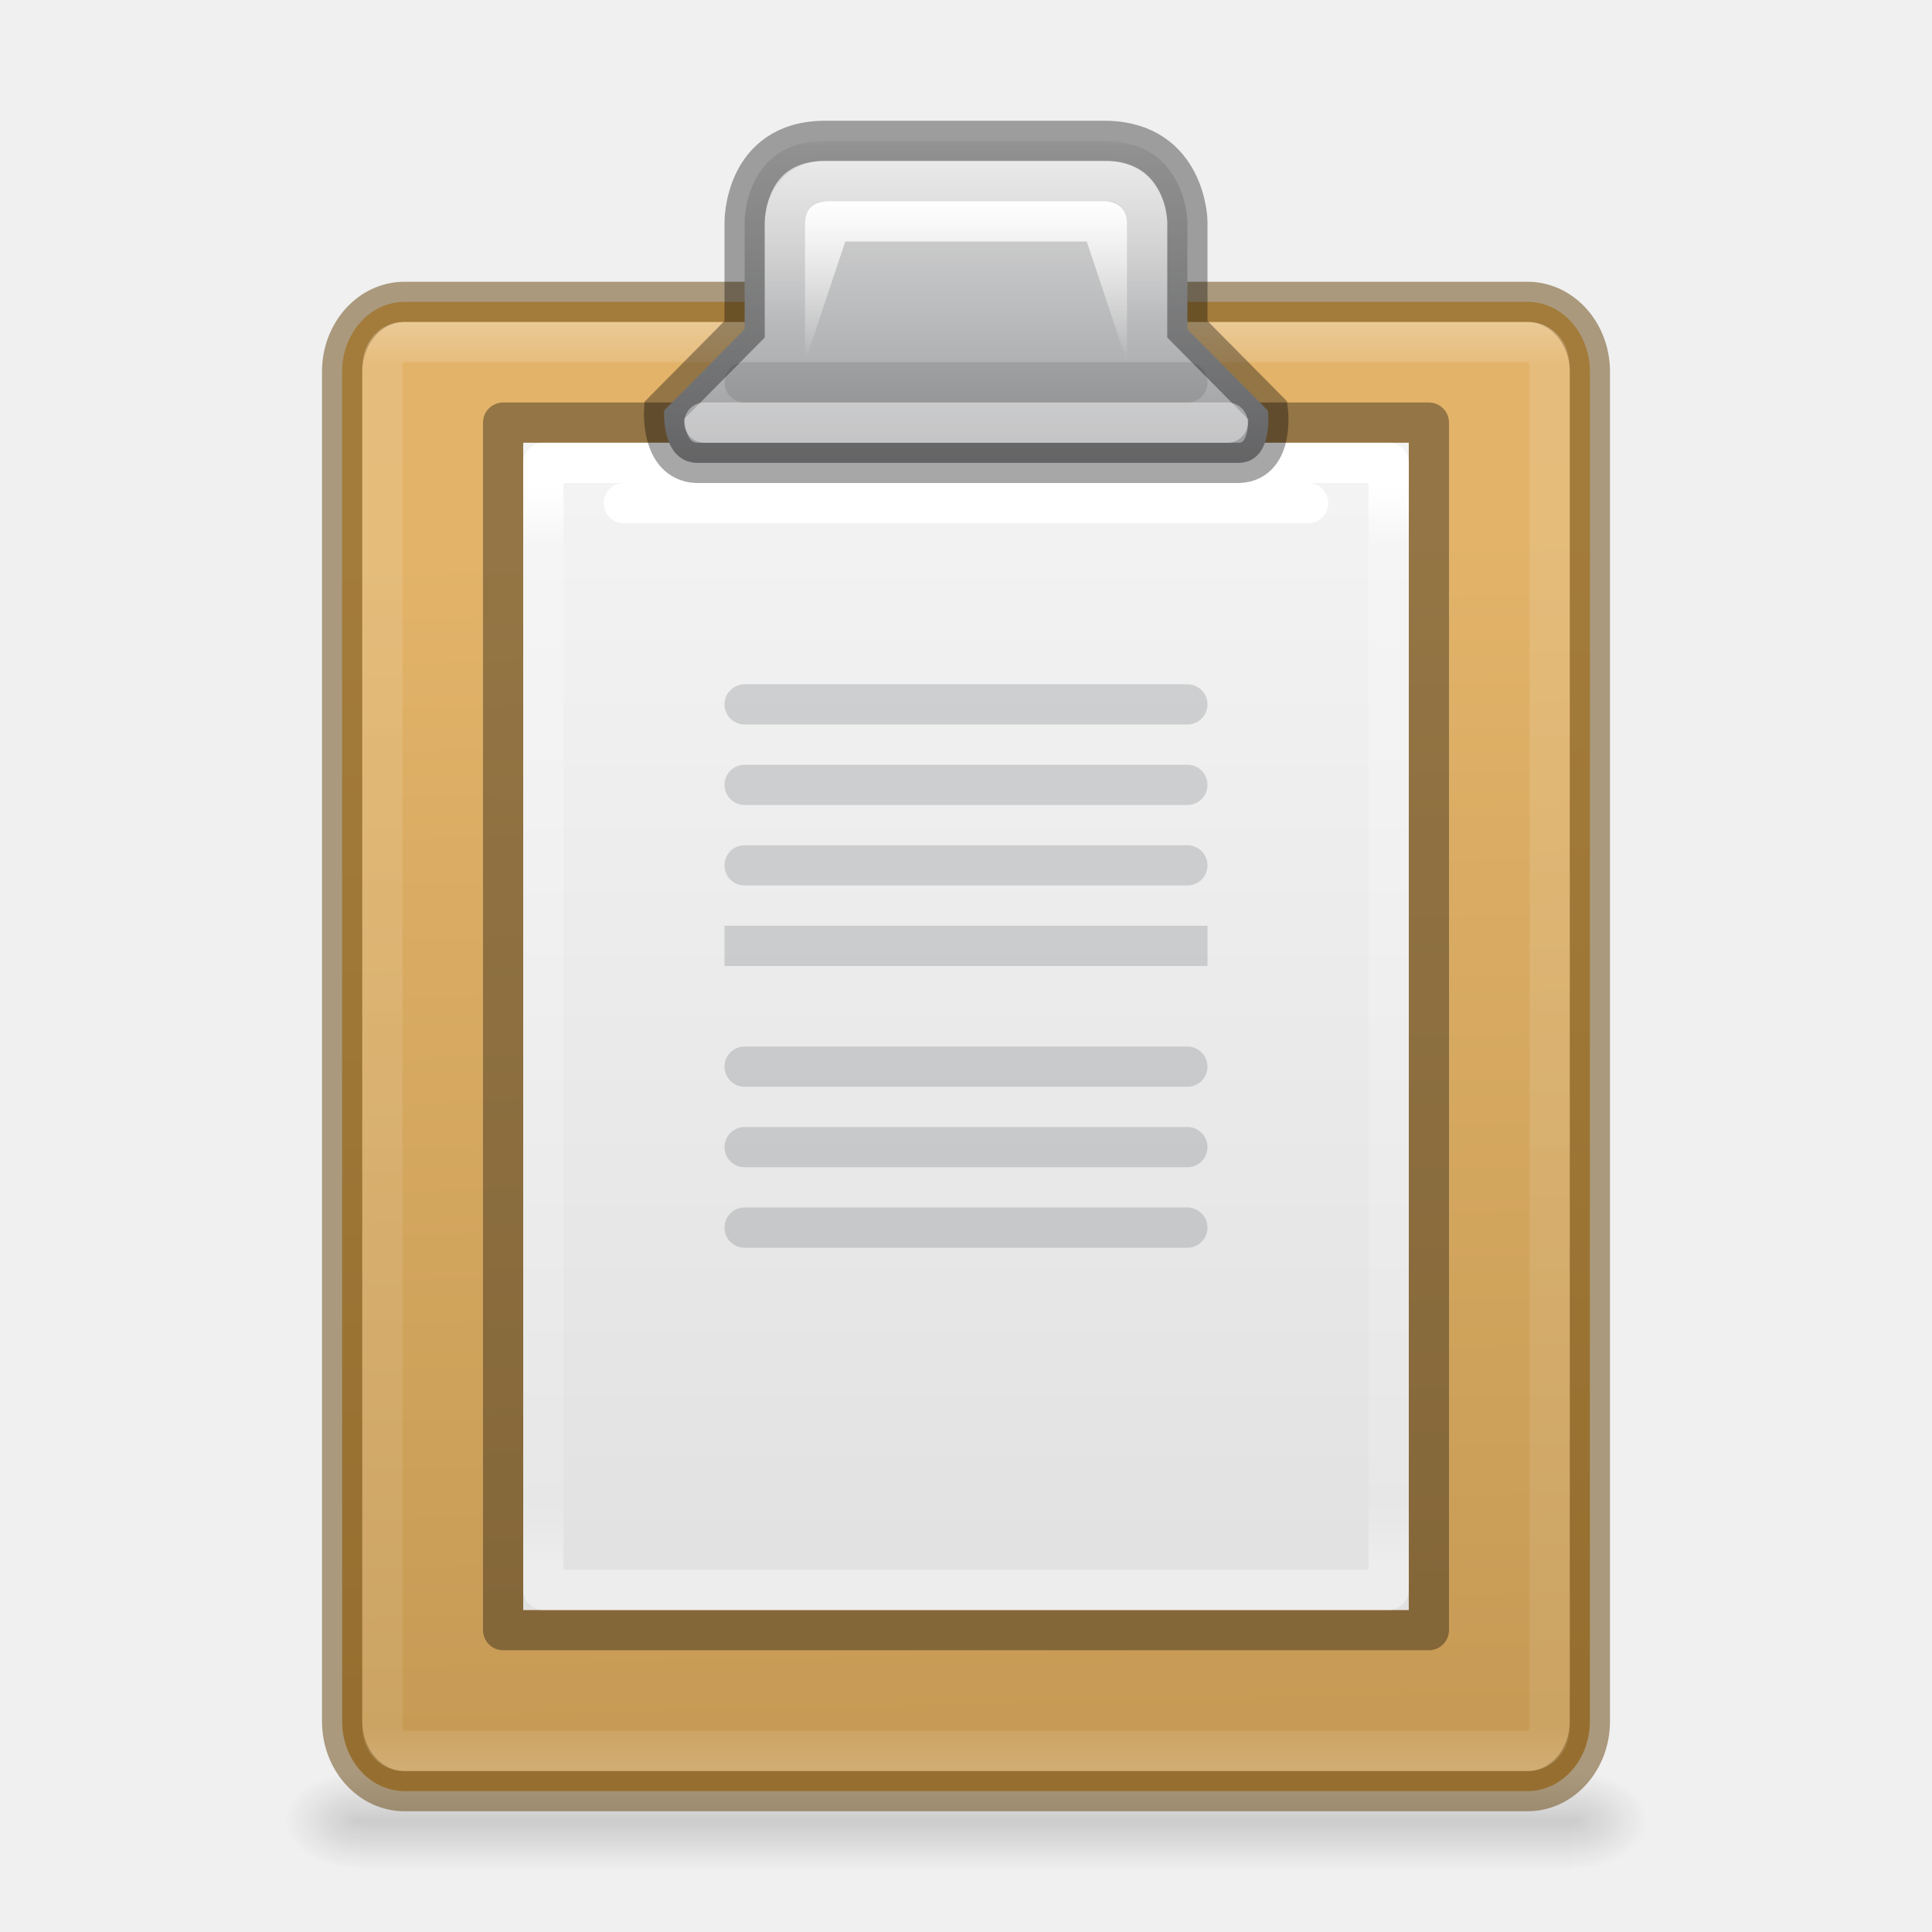
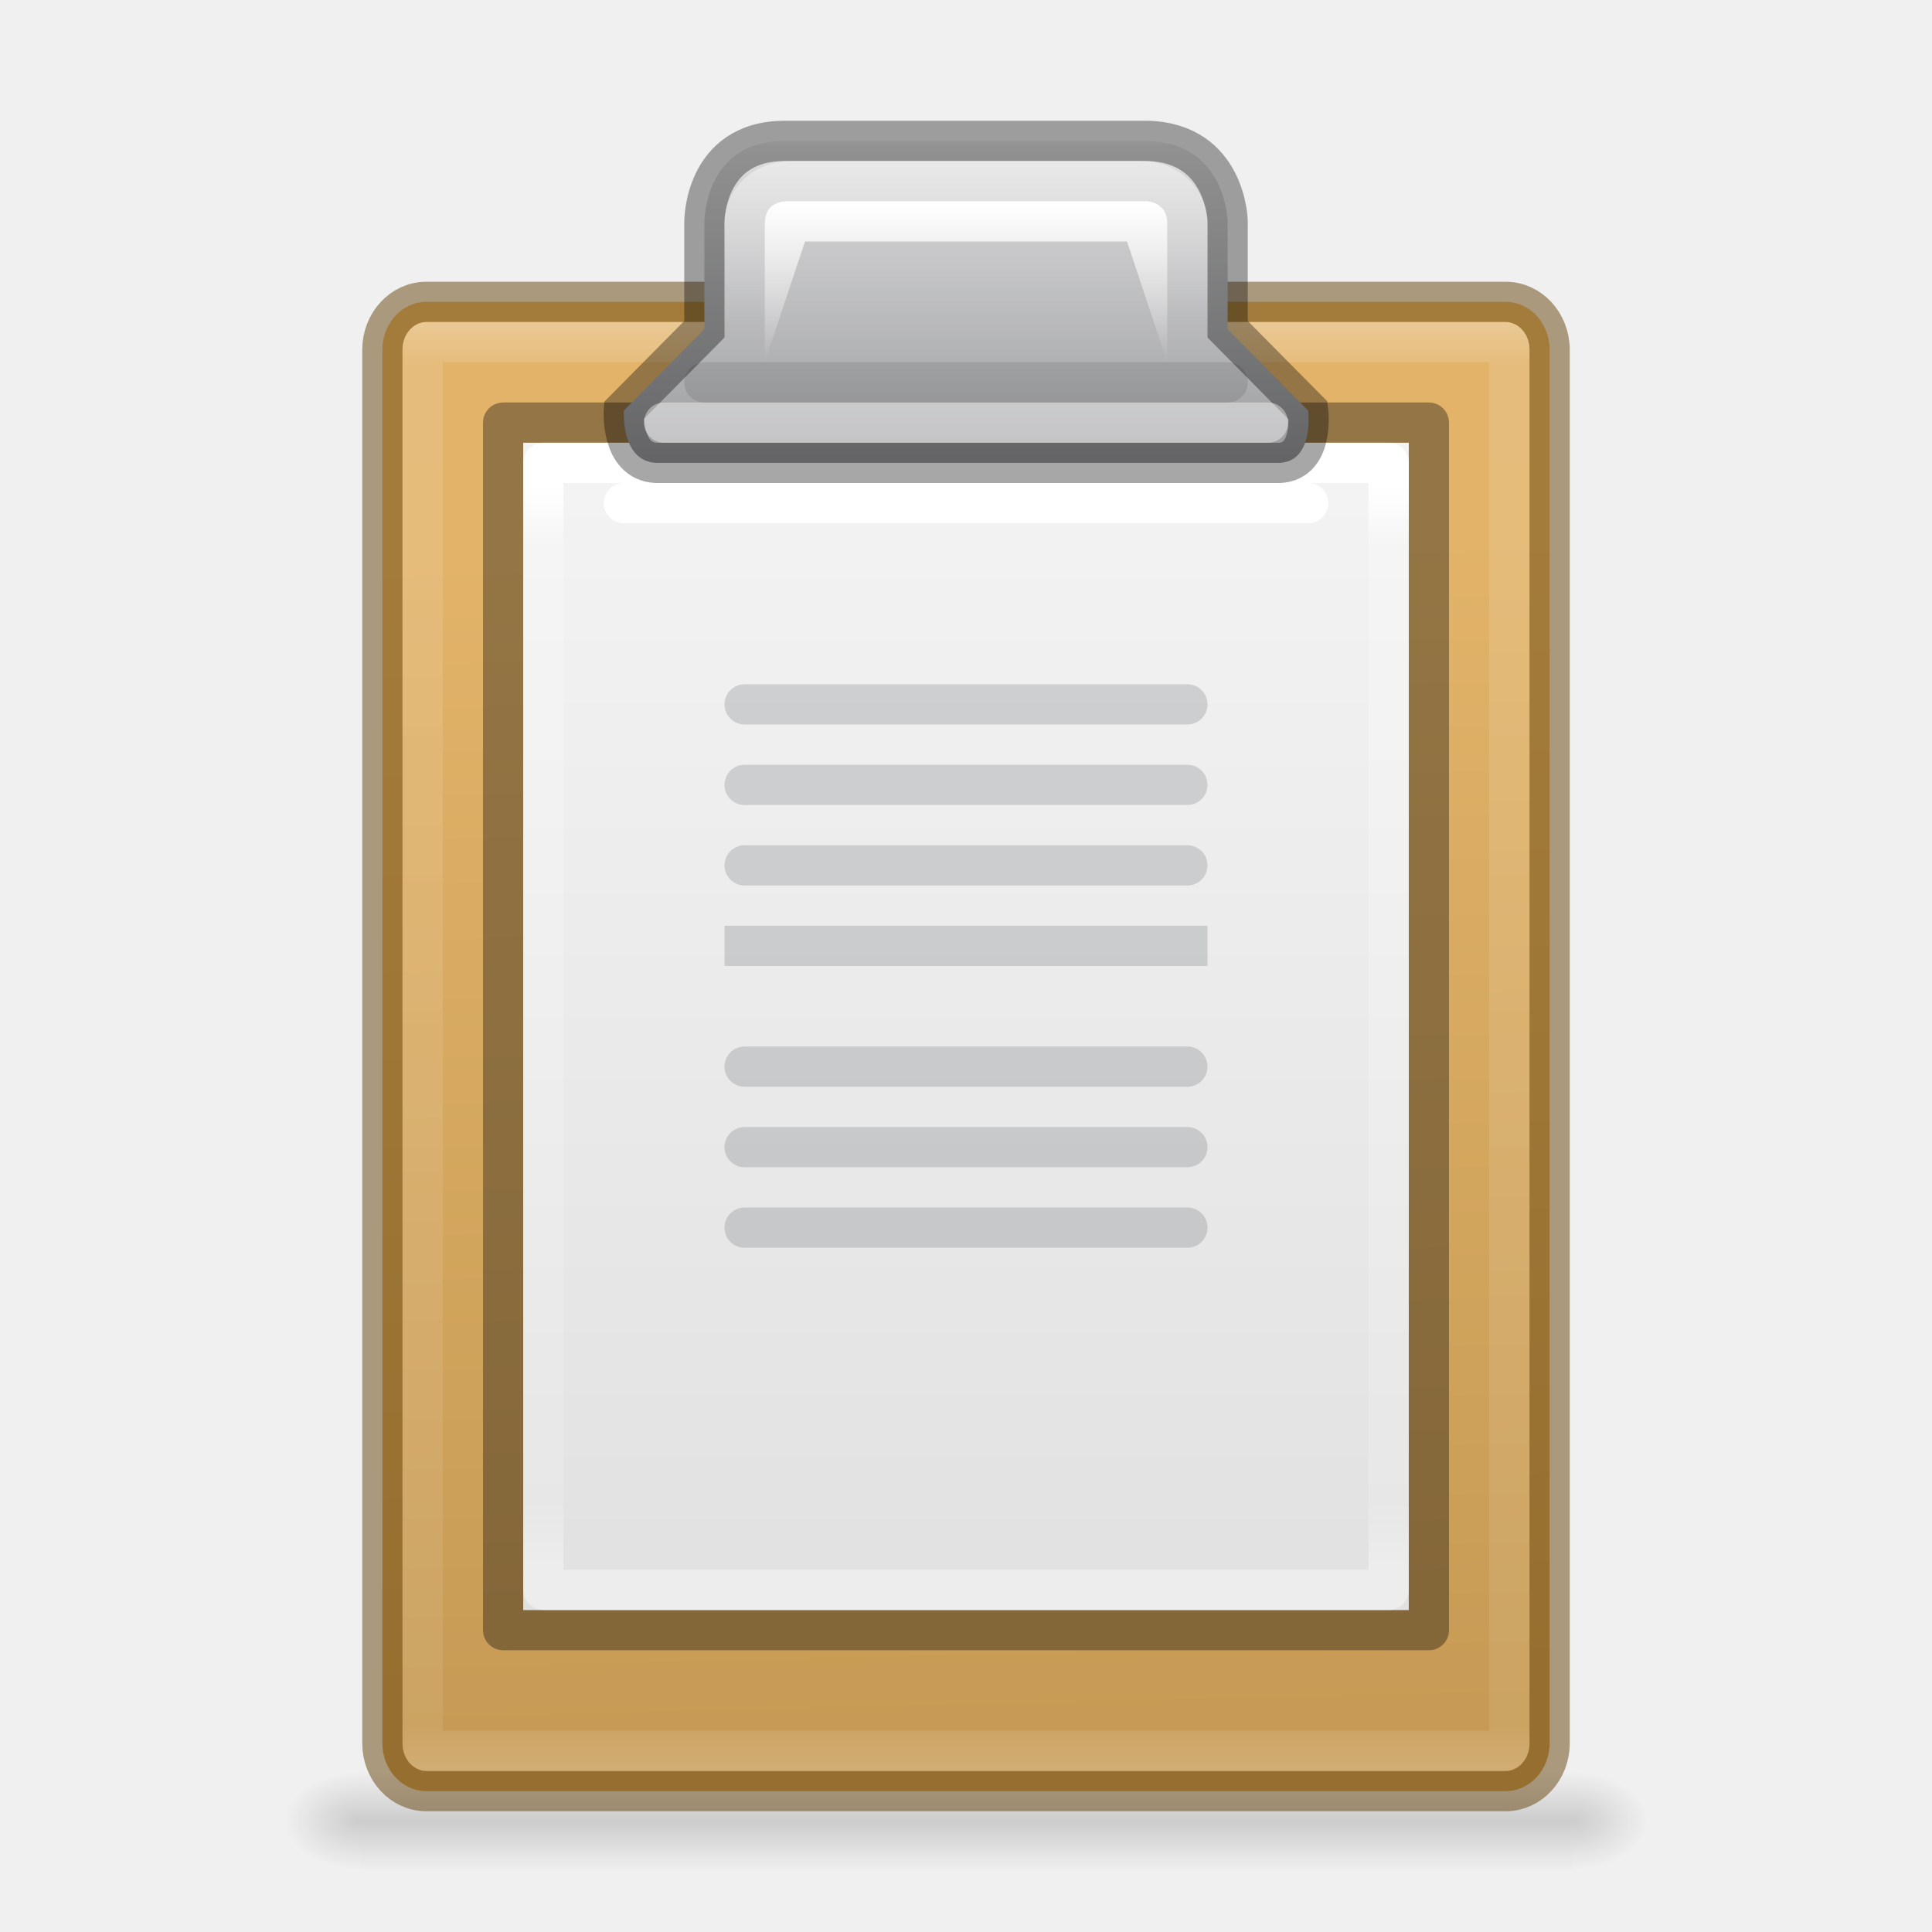
<svg xmlns="http://www.w3.org/2000/svg" xmlns:xlink="http://www.w3.org/1999/xlink" version="1.1" width="48" height="48" id="svg4427">
  <defs id="defs4429">
    <linearGradient id="linearGradient4455">
      <stop offset="0" style="stop-color:#ffffff;stop-opacity:1" id="stop4457" />
      <stop offset="0.062" style="stop-color:#ffffff;stop-opacity:0.235" id="stop4459" />
      <stop offset="0.968" style="stop-color:#ffffff;stop-opacity:0.157" id="stop4461" />
      <stop offset="1" style="stop-color:#ffffff;stop-opacity:0.392" id="stop4463" />
    </linearGradient>
    <linearGradient id="linearGradient4359">
      <stop id="stop4361" offset="0" style="stop-color:#ffffff;stop-opacity:1" />
      <stop id="stop4363" offset="1" style="stop-color:#ffffff;stop-opacity:0" />
    </linearGradient>
    <linearGradient id="linearGradient3977">
      <stop id="stop3979" style="stop-color:#ffffff;stop-opacity:1" offset="0" />
      <stop id="stop3981" style="stop-color:#ffffff;stop-opacity:0.235" offset="0.056" />
      <stop id="stop3983" style="stop-color:#ffffff;stop-opacity:0.157" offset="0.942" />
      <stop id="stop3985" style="stop-color:#ffffff;stop-opacity:0.392" offset="1" />
    </linearGradient>
    <linearGradient id="linearGradient3600-4">
      <stop id="stop3602-7" style="stop-color:#f4f4f4;stop-opacity:1" offset="0" />
      <stop id="stop3604-6" style="stop-color:#dbdbdb;stop-opacity:1" offset="1" />
    </linearGradient>
    <linearGradient id="linearGradient5060">
      <stop id="stop5062" style="stop-color:#000000;stop-opacity:1" offset="0" />
      <stop id="stop5064" style="stop-color:#000000;stop-opacity:0" offset="1" />
    </linearGradient>
    <linearGradient id="linearGradient5048">
      <stop id="stop5050" style="stop-color:#000000;stop-opacity:0" offset="0" />
      <stop id="stop5056" style="stop-color:#000000;stop-opacity:1" offset="0.5" />
      <stop id="stop5052" style="stop-color:#000000;stop-opacity:0" offset="1" />
    </linearGradient>
    <linearGradient id="linearGradient5772-1">
      <stop style="stop-color:#e2b369;stop-opacity:1" offset="0" id="stop5774-8" />
      <stop style="stop-color:#c79b55;stop-opacity:1" offset="1" id="stop5776-7" />
    </linearGradient>
    <linearGradient y2="609.505" x2="302.857" y1="366.648" x1="302.857" gradientTransform="matrix(0.06233728,0,0,0.00823529,-0.5304715,36.98055)" gradientUnits="userSpaceOnUse" id="linearGradient4480" xlink:href="#linearGradient5048" />
-     <linearGradient gradientTransform="matrix(1.002146,0,0,1,3.96673,1.000022)" gradientUnits="userSpaceOnUse" y2="7" x2="20" y1="3" x1="20" id="linearGradient4365-7" xlink:href="#linearGradient4359" />
+     <linearGradient gradientTransform="matrix(1.224846,0,0,1,-0.4851103,1.000022)" gradientUnits="userSpaceOnUse" y2="7" x2="20" y1="3" x1="20" id="linearGradient4365-7" xlink:href="#linearGradient4359" />
    <linearGradient y2="8" x2="24.498" y1="3.998" x1="24.498" gradientTransform="translate(0,1.000023)" gradientUnits="userSpaceOnUse" id="linearGradient5001-5" xlink:href="#linearGradient4359" />
    <linearGradient y2="14" x2="25" y1="4" x1="25" gradientTransform="translate(0,-0.9999782)" gradientUnits="userSpaceOnUse" id="linearGradient4997-1" xlink:href="#radialGradient4536-0" />
    <radialGradient cx="23.896" cy="3.99" r="20.397" id="radialGradient4536-0" gradientUnits="userSpaceOnUse" gradientTransform="matrix(0,1.231648,-1.625754,0,18.48697,-28.72198)">
      <stop id="stop4538-6" style="stop-color:#ffffff;stop-opacity:1" offset="0" />
      <stop id="stop4540-3" style="stop-color:#dddddd;stop-opacity:1" offset="0.066" />
      <stop id="stop4542-2" style="stop-color:#abacae;stop-opacity:1" offset="0.661" />
      <stop id="stop4544-0" style="stop-color:#89898b;stop-opacity:1" offset="1" />
    </radialGradient>
    <linearGradient x1="24" y1="6.24" x2="24" y2="41.818" id="linearGradient4288-9" xlink:href="#linearGradient3977" gradientUnits="userSpaceOnUse" gradientTransform="matrix(0.5675676,0,0,0.7567568,10.37841,7.337846)" />
    <linearGradient xlink:href="#linearGradient3600-4" id="linearGradient10224" gradientUnits="userSpaceOnUse" gradientTransform="matrix(0.6285697,0,0,0.6301224,8.914347,9.41039)" x1="25.132" y1="1.659" x2="25.132" y2="63.533" />
-     <linearGradient y2="-40" x2="15" y1="-8" x1="15" gradientTransform="matrix(1.035714,0,0,1.166667,-1.374996,2.583309)" gradientUnits="userSpaceOnUse" id="linearGradient5025-5" xlink:href="#linearGradient4455" />
-     <linearGradient y2="-39.125" x2="26" y1="-13.625" x1="25.5" gradientTransform="matrix(1.033333,0,0,1.15625,-1.316669,2.328104)" gradientUnits="userSpaceOnUse" id="linearGradient5021-5" xlink:href="#linearGradient5772-1" />
+     <linearGradient y2="-40" x2="15" y1="-8" x1="15" gradientTransform="matrix(0.9642853,0,0,1.166667,0.3750037,2.583309)" gradientUnits="userSpaceOnUse" id="linearGradient5025-5" xlink:href="#linearGradient4455" />
+     <linearGradient y2="-39.125" x2="26" y1="-13.625" x1="25.5" gradientTransform="matrix(0.9666668,0,0,1.15625,0.3166651,2.328104)" gradientUnits="userSpaceOnUse" id="linearGradient5021-5" xlink:href="#linearGradient5772-1" />
    <radialGradient r="117.143" fy="486.648" fx="605.714" cy="486.648" cx="605.714" gradientTransform="matrix(-0.01566318,0,0,0.00823529,16.38958,36.98056)" gradientUnits="userSpaceOnUse" id="radialGradient4482-8" xlink:href="#linearGradient5060" />
    <radialGradient r="117.143" fy="486.648" fx="605.714" cy="486.648" cx="605.714" gradientTransform="matrix(0.01566318,0,0,0.00823529,27.61045,36.98056)" gradientUnits="userSpaceOnUse" id="radialGradient4484-3" xlink:href="#linearGradient5060" />
  </defs>
  <g id="g4489" transform="matrix(1,0,0,1.25,2,-6)" style="display:inline;stroke-width:0.894">
    <rect width="30.1" height="2" x="6.95" y="40" id="rect4474" style="display:inline;overflow:visible;visibility:visible;opacity:0.15;fill:url(#linearGradient4480);fill-opacity:1;fill-rule:nonzero;stroke:none;stroke-width:0.894;marker:none" />
    <path d="m 6.95,40 c 0,0 0,2 0,2 C 6.143,42.004 5,41.552 5,41 c 0,-0.552 0.9,-1 1.95,-1 z" id="path4476" style="display:inline;overflow:visible;visibility:visible;opacity:0.15;fill:url(#radialGradient4482-8);fill-opacity:1;fill-rule:nonzero;stroke:none;stroke-width:0.894;marker:none" />
    <path d="m 37.05,40 c 0,0 0,2 0,2 0.807,0.004 1.95,-0.448 1.95,-1 0,-0.552 -0.9,-1 -1.95,-1 z" id="path4478" style="display:inline;overflow:visible;visibility:visible;opacity:0.15;fill:url(#radialGradient4484-3);fill-opacity:1;fill-rule:nonzero;stroke:none;stroke-width:0.894;marker:none" />
  </g>
-   <rect y="-44.5" x="8.5" width="31" transform="scale(1,-1)" style="color:#000000;display:inline;overflow:visible;visibility:visible;fill:url(#linearGradient5021-5);fill-opacity:1;fill-rule:nonzero;stroke:#66430b;stroke-width:1;stroke-linecap:butt;stroke-linejoin:miter;stroke-miterlimit:4;stroke-dasharray:none;stroke-dashoffset:0;stroke-opacity:0.498;marker:none;enable-background:accumulate" ry="1.734" rx="1.55" id="rect4613" height="37" />
-   <rect y="-43.5" x="9.5" width="29" transform="scale(1,-1)" style="color:#000000;display:inline;overflow:visible;visibility:visible;opacity:0.5;fill:none;stroke:url(#linearGradient5025-5);stroke-width:1;stroke-linecap:butt;stroke-linejoin:miter;stroke-miterlimit:4;stroke-dasharray:none;stroke-dashoffset:0;stroke-opacity:1;marker:none;enable-background:accumulate" ry="0.583" rx="0.518" id="rect5786" height="35" />
+   <rect y="-44.5" x="9.5" width="29" transform="scale(1,-1)" style="color:#000000;display:inline;overflow:visible;visibility:visible;fill:url(#linearGradient5021-5);fill-opacity:1;fill-rule:nonzero;stroke:#66430b;stroke-width:1;stroke-linecap:butt;stroke-linejoin:miter;stroke-miterlimit:4;stroke-dasharray:none;stroke-dashoffset:0;stroke-opacity:0.498;marker:none;enable-background:accumulate" ry="1.19" rx="1.092" id="rect4613" height="37" />
+   <rect y="-43.5" x="10.5" width="27" transform="scale(1,-1)" style="color:#000000;display:inline;overflow:visible;visibility:visible;opacity:0.5;fill:none;stroke:url(#linearGradient5025-5);stroke-width:1;stroke-linecap:butt;stroke-linejoin:miter;stroke-miterlimit:4;stroke-dasharray:none;stroke-dashoffset:0;stroke-opacity:1;marker:none;enable-background:accumulate" ry="0.158" rx="0.119" id="rect5786" height="35" />
  <rect style="font-variation-settings:normal;display:inline;vector-effect:none;fill:none;fill-opacity:1;stroke:#000000;stroke-width:1;stroke-linecap:butt;stroke-linejoin:round;stroke-miterlimit:4;stroke-dasharray:none;stroke-dashoffset:0;stroke-opacity:0.345;-inkscape-stroke:none;stop-color:#000000" id="rect1292" width="23" height="30" x="12.5" y="10.5" rx="0" ry="0" />
  <rect style="font-variation-settings:normal;display:inline;vector-effect:none;fill:url(#linearGradient10224);fill-opacity:1;stroke:none;stroke-width:1;stroke-linecap:butt;stroke-linejoin:round;stroke-miterlimit:4;stroke-dasharray:none;stroke-dashoffset:0;stroke-opacity:0.345;-inkscape-stroke:none;stop-color:#000000" id="rect10222" width="22" height="29" x="13" y="11" rx="0" ry="0" />
  <rect style="font-variation-settings:normal;display:inline;vector-effect:none;fill:none;fill-opacity:1;stroke:url(#linearGradient4288-9);stroke-width:1;stroke-linecap:round;stroke-linejoin:round;stroke-miterlimit:4;stroke-dasharray:none;stroke-dashoffset:0;stroke-opacity:1;-inkscape-stroke:none;stop-color:#000000" id="rect1942" width="21" height="28" x="13.5" y="11.5" rx="0" ry="0" />
  <g id="g1" transform="translate(1.3e-5)" style="display:inline">
    <rect style="fill:#0e141f;fill-opacity:0.15;stroke:none;stroke-width:1;stroke-opacity:0.5;paint-order:markers fill stroke;stop-color:#000000" id="rect8510" width="12" height="1" x="18" y="17" rx="0.5" ry="0.5" />
    <rect style="fill:#0e141f;fill-opacity:0.15;stroke:none;stroke-width:1;stroke-opacity:0.5;paint-order:markers fill stroke;stop-color:#000000" id="rect8876" width="12" height="1" x="18" y="19" rx="0.5" ry="0.5" />
    <rect style="fill:#0e141f;fill-opacity:0.15;stroke:none;stroke-width:1;stroke-opacity:0.5;paint-order:markers fill stroke;stop-color:#000000" id="rect8878" width="12" height="1" x="18" y="21" rx="0.5" ry="0.5" />
    <rect style="fill:#0e141f;fill-opacity:0.15;stroke:none;stroke-width:1;stroke-opacity:0.5;paint-order:markers fill stroke;stop-color:#000000" id="rect6899" width="12" height="1" x="18" y="26" rx="0.5" ry="0.5" />
    <rect style="fill:#0e141f;fill-opacity:0.15;stroke:none;stroke-width:1;stroke-opacity:0.5;paint-order:markers fill stroke;stop-color:#000000" id="rect6901" width="12" height="1" x="18" y="28" rx="0.5" ry="0.5" />
    <rect style="fill:#0e141f;fill-opacity:0.15;stroke:none;stroke-width:1;stroke-opacity:0.5;paint-order:markers fill stroke;stop-color:#000000" id="rect6903" width="12" height="1" x="18" y="30" rx="0.5" ry="0.5" />
    <rect style="fill:#0e141f;fill-opacity:0.15;stroke:none;stroke-width:1;stroke-opacity:0.5;paint-order:markers fill stroke;stop-color:#000000" id="rect8369" width="12" height="1" x="18" y="23" rx="0" ry="0.5" />
  </g>
  <path style="display:inline;fill:none;fill-opacity:0.985;stroke:#ffffff;stroke-width:1;stroke-linecap:round;stroke-linejoin:round;stroke-opacity:0.995;stop-color:#000000" d="M 15.5,12.5 H 32.5" id="path49491" />
-   <path d="M 30.7,11.5 C 31.672,11.544 31.5,10.2 31.5,10.2 l -2,-2.02 7e-5,-2.68 c 0,0 -0.03,-1.956 -2,-2 L 20.5,3.5 C 18.472,3.5 18.5,5.532 18.5,5.532 l 10e-6,2.648 -2,2.02 c 0,0 -0.084,1.256 0.8,1.3 z" id="path5584" style="color:#000000;display:inline;overflow:visible;visibility:visible;fill:url(#linearGradient4997-1);fill-opacity:1;fill-rule:nonzero;stroke:#000000;stroke-width:1;stroke-linecap:butt;stroke-linejoin:miter;stroke-miterlimit:4;stroke-dasharray:none;stroke-dashoffset:0;stroke-opacity:0.345;marker:none;enable-background:accumulate" />
-   <path d="M 20,9 V 5.56 c 0.004,-0.48 0.344,-0.555 0.56,-0.56 h 6.9 C 27.719,5.004 28.007,5.159 28,5.56 v 3.44 l -1,-3 h -6 z" id="path5377" style="color:#000000;display:inline;overflow:visible;visibility:visible;fill:url(#linearGradient5001-5);fill-opacity:1;fill-rule:nonzero;stroke:none;stroke-width:1;marker:none;enable-background:accumulate" />
-   <path style="display:inline;opacity:0.4;fill:none;fill-rule:evenodd;stroke:#ffffff;stroke-width:1px;stroke-linecap:round;stroke-linejoin:miter;stroke-opacity:1" d="m 17.5,10.5 h 13" id="path4353" />
-   <rect style="display:inline;opacity:0.4;fill:none;fill-opacity:1;stroke:url(#linearGradient4365-7);stroke-width:1;stroke-linecap:round;stroke-linejoin:miter;stroke-miterlimit:4;stroke-dasharray:none;stroke-opacity:1" id="rect4357" width="9" height="4.811" x="19.5" y="4.5" rx="0.943" ry="1.033" />
-   <path id="path4453" d="m 18.5,9.5 h 11" style="display:inline;opacity:0.1;fill:none;fill-rule:evenodd;stroke:#000000;stroke-width:1px;stroke-linecap:round;stroke-linejoin:miter;stroke-opacity:1" />
+   <path d="M 31.7,11.5 C 32.672,11.544 32.5,10.2 32.5,10.2 l -2,-2.02 7e-5,-2.68 c 0,0 -0.03,-1.956 -2,-2 L 19.5,3.5 c -2.028,-3.744e-4 -2,2.032 -2,2.032 l 10e-6,2.648 -2,2.02 c 0,0 -0.084,1.256 0.8,1.3 z" id="path5584" style="color:#000000;display:inline;overflow:visible;visibility:visible;fill:url(#linearGradient4997-1);fill-opacity:1;fill-rule:nonzero;stroke:#000000;stroke-width:1;stroke-linecap:butt;stroke-linejoin:miter;stroke-miterlimit:4;stroke-dasharray:none;stroke-dashoffset:0;stroke-opacity:0.345;marker:none;enable-background:accumulate" />
+   <path d="M 19,9 V 5.56 c 0.004,-0.48 0.344,-0.555 0.56,-0.56 h 8.9 C 28.719,5.004 29.007,5.159 29,5.56 v 3.44 l -1,-3 h -8 z" id="path5377" style="color:#000000;display:inline;overflow:visible;visibility:visible;fill:url(#linearGradient5001-5);fill-opacity:1;fill-rule:nonzero;stroke:none;stroke-width:1;marker:none;enable-background:accumulate" />
+   <path style="display:inline;opacity:0.4;fill:none;fill-rule:evenodd;stroke:#ffffff;stroke-width:1px;stroke-linecap:round;stroke-linejoin:miter;stroke-opacity:1" d="m 16.5,10.5 h 15" id="path4353" />
+   <rect style="display:inline;opacity:0.4;fill:none;fill-opacity:1;stroke:url(#linearGradient4365-7);stroke-width:1;stroke-linecap:round;stroke-linejoin:miter;stroke-miterlimit:4;stroke-dasharray:none;stroke-opacity:1" id="rect4357" width="11" height="4.811" x="18.5" y="4.5" rx="1.152" ry="1.033" />
+   <path id="path4453" d="m 17.5,9.5 h 13" style="display:inline;opacity:0.1;fill:none;fill-rule:evenodd;stroke:#000000;stroke-width:1px;stroke-linecap:round;stroke-linejoin:miter;stroke-opacity:1" />
</svg>
